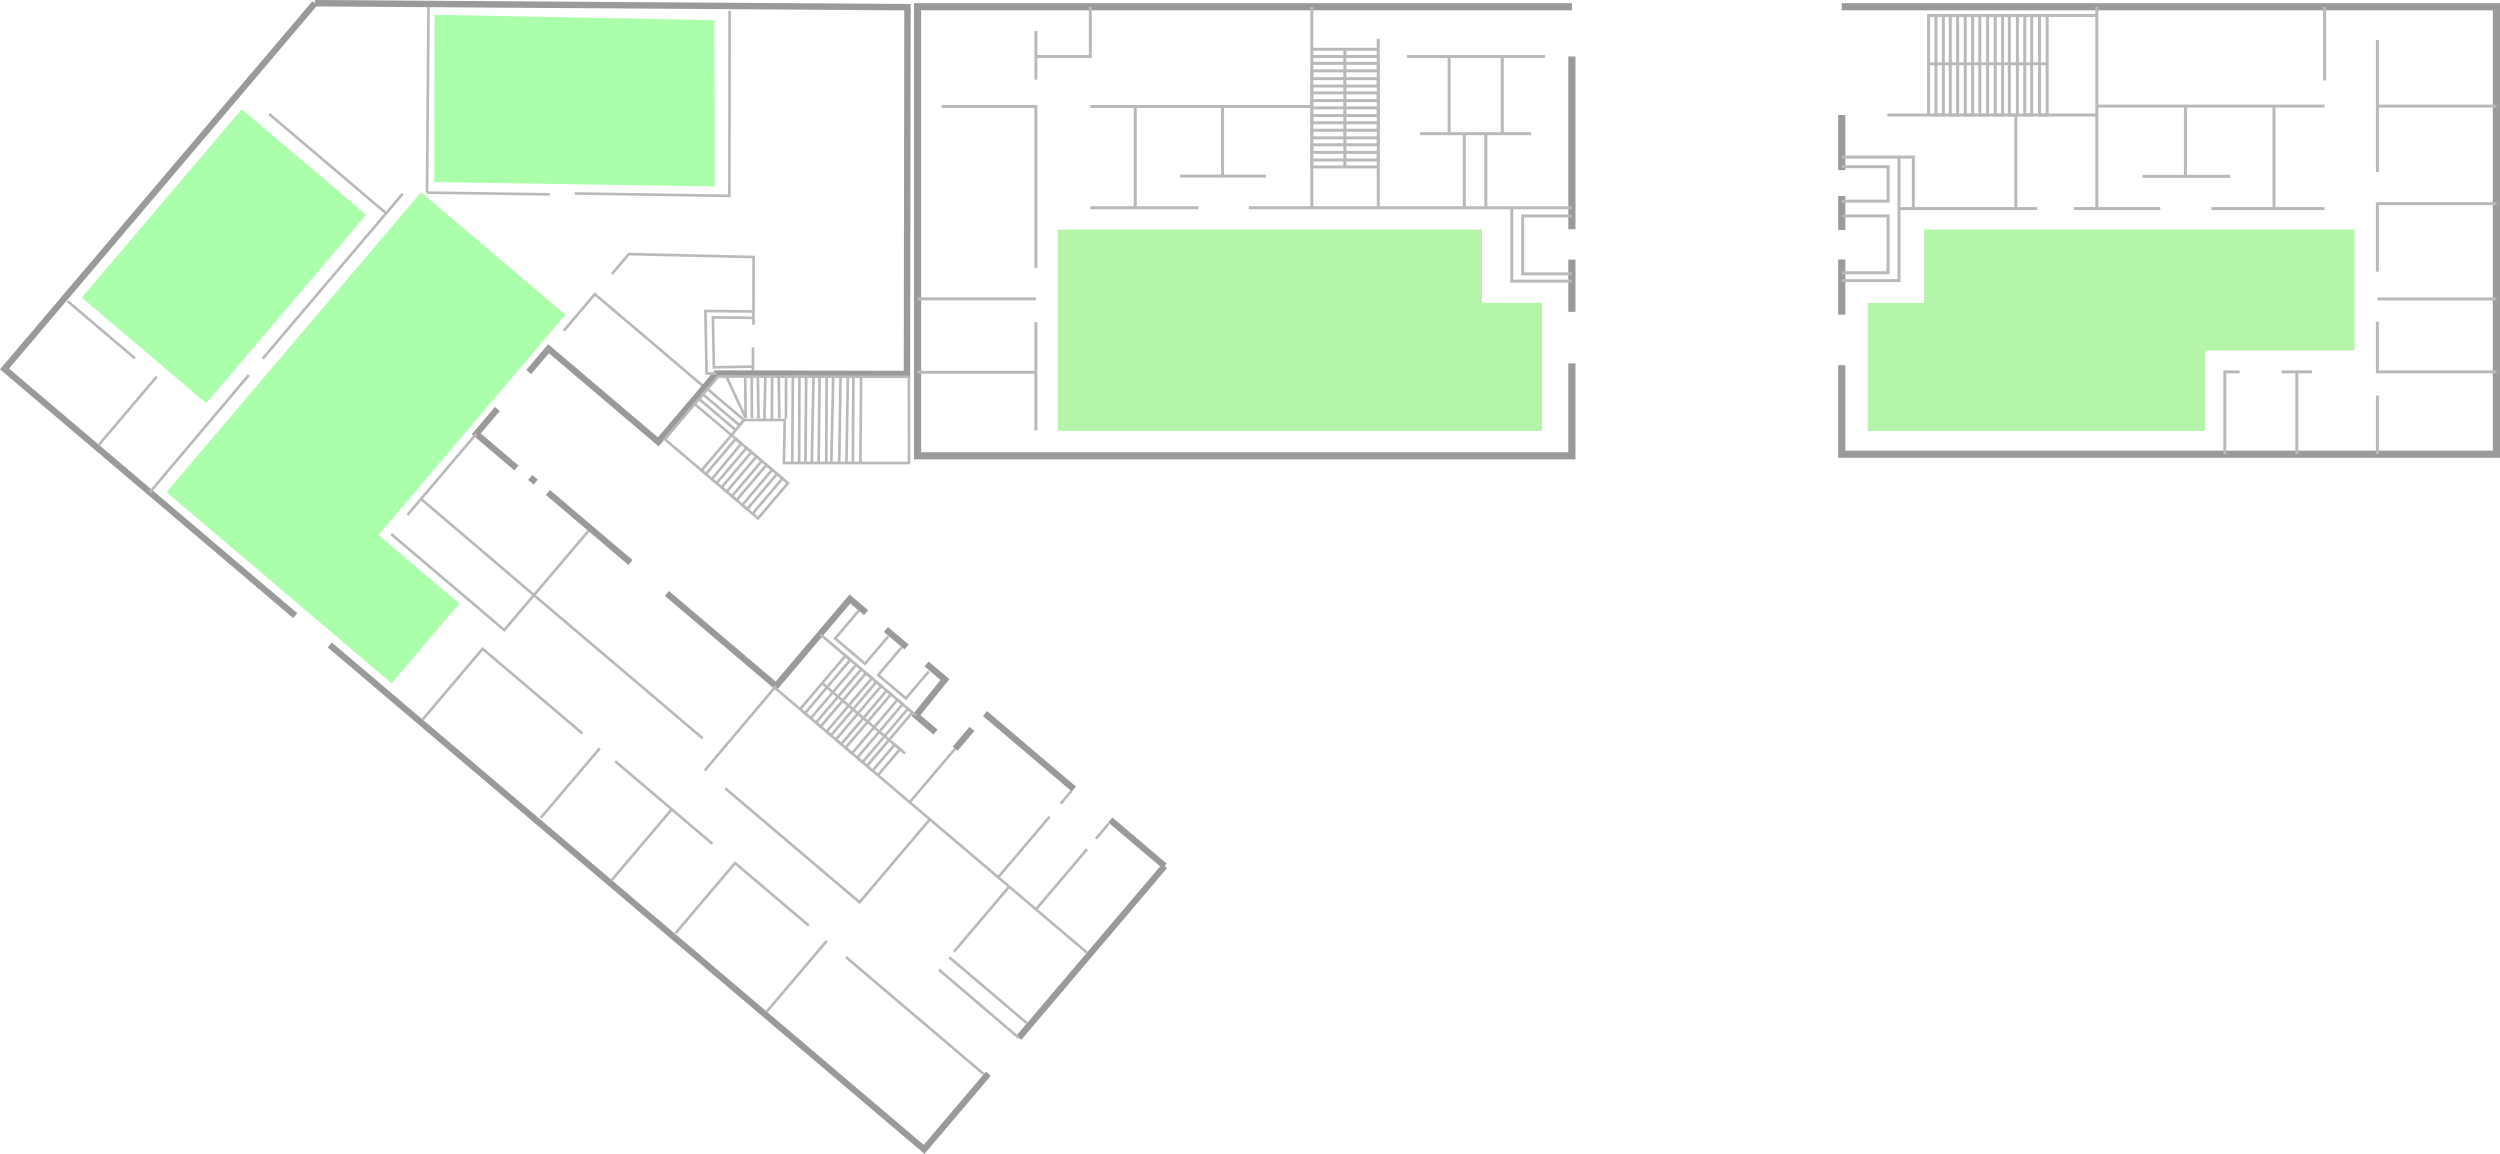
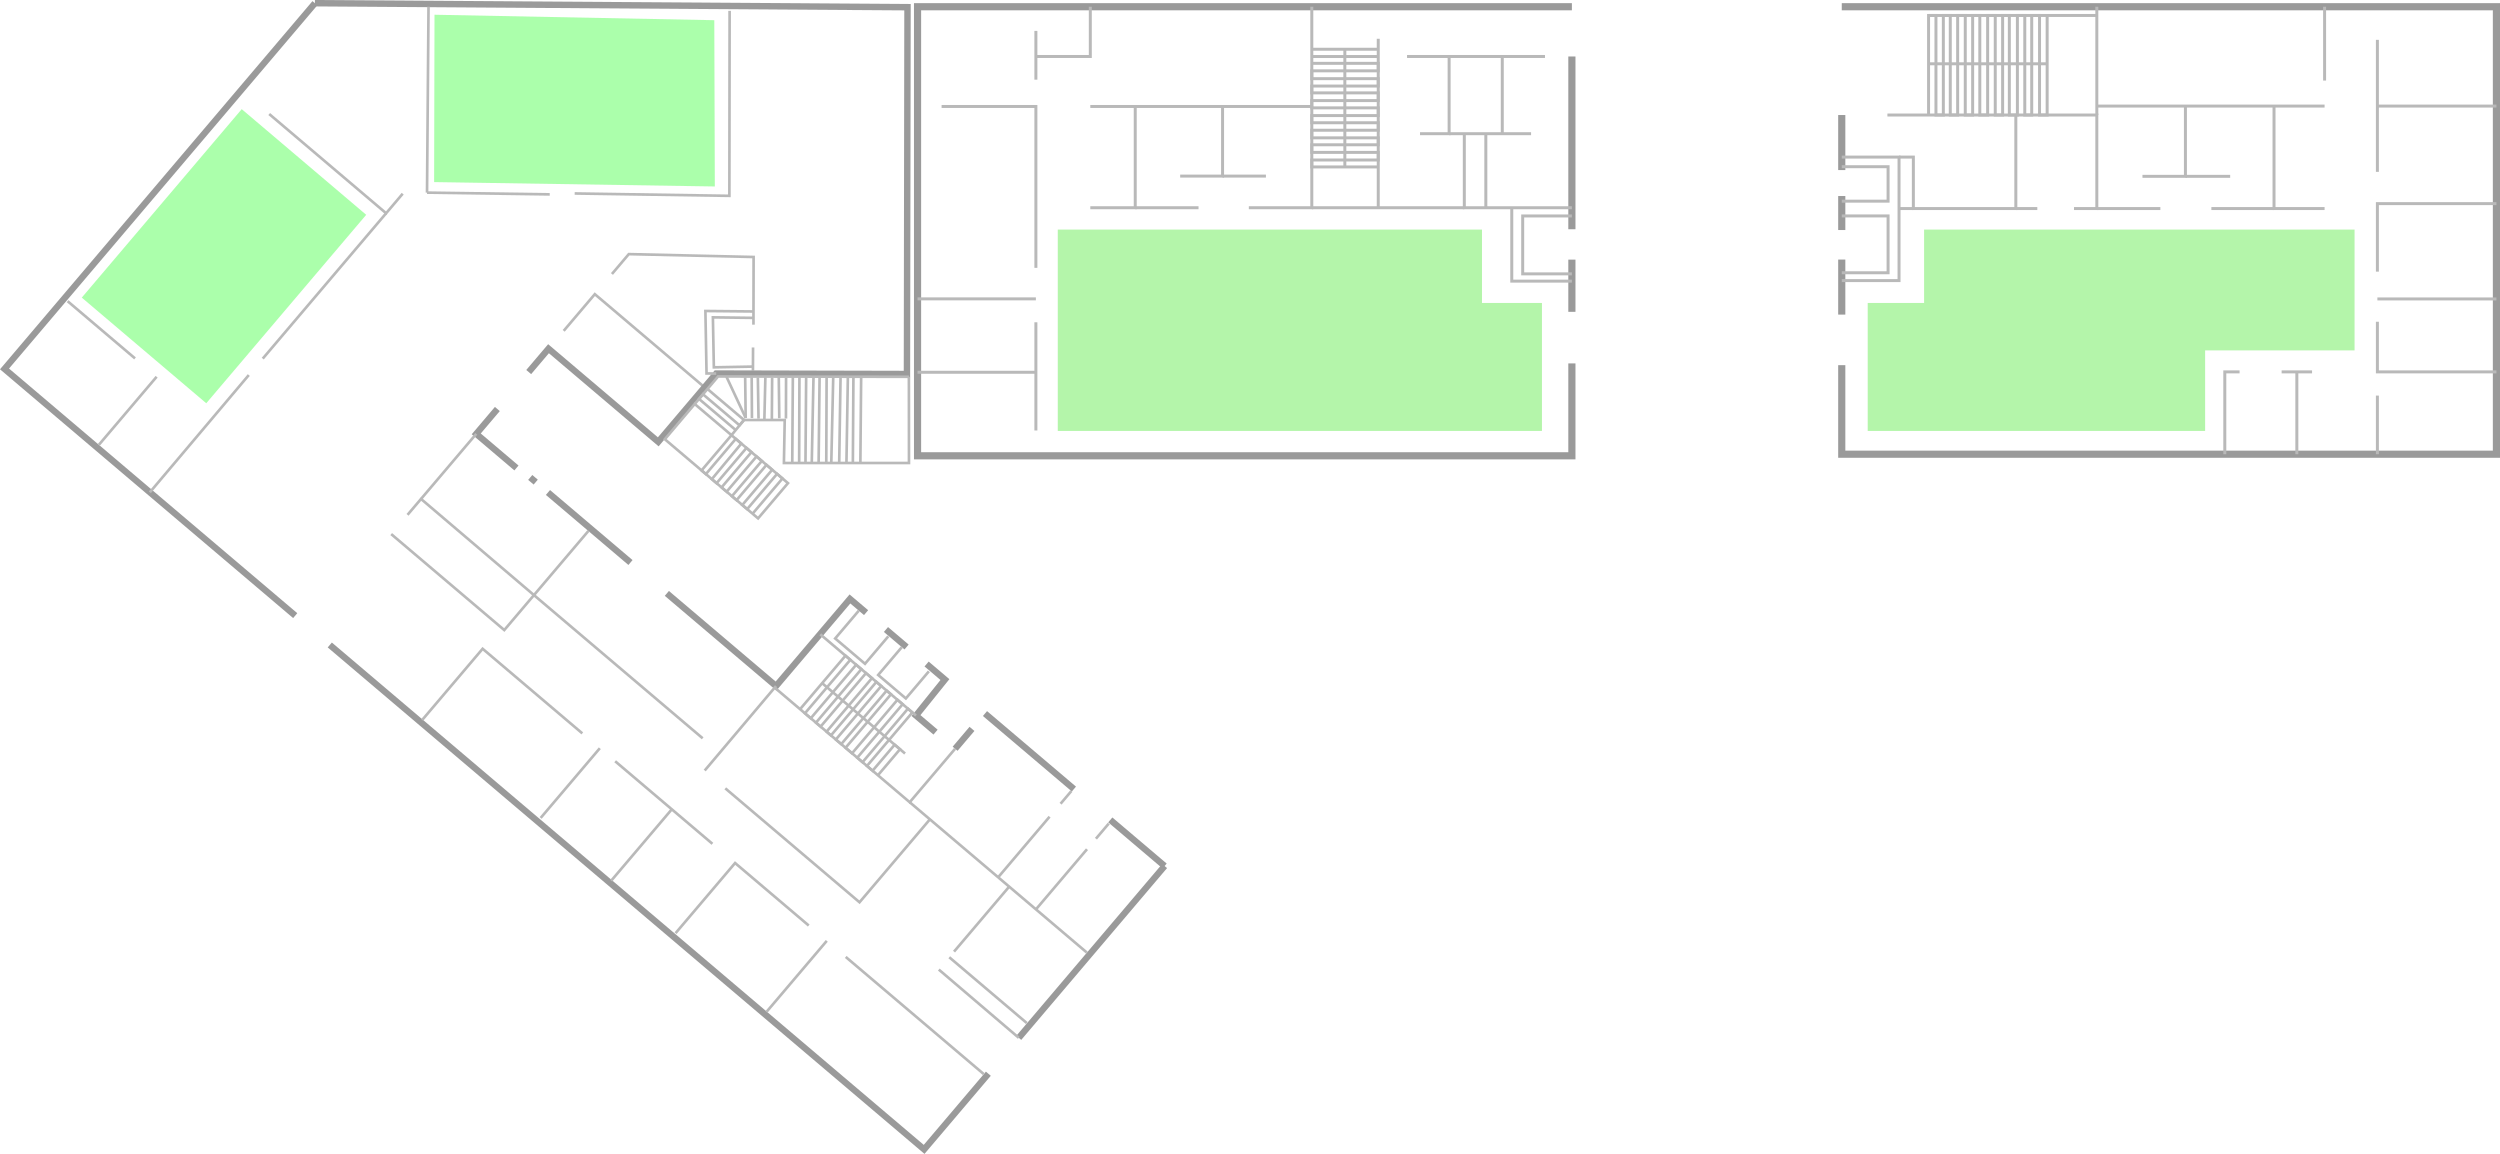
<svg xmlns="http://www.w3.org/2000/svg" width="275.555mm" height="127.186mm" viewBox="0 0 1041.469 480.703" version="1.1" id="svg1" xml:space="preserve">
  <defs id="defs1" />
  <g id="layer1" transform="translate(-38.54977,-187.5154)">
    <g id="g3" transform="matrix(1.343313,0,0,1.343313,-77.85214,-165.2411)">
      <g id="g1" transform="matrix(0.4895804,0,0,0.4895804,340.5868,147.8448)">
        <g id="layer2" style="display:inline">
          <path style="display:inline;opacity:1;fill:#000000;fill-opacity:0;stroke:#9a9a9a;stroke-width:4.535;stroke-dasharray:none;stroke-opacity:1" d="M 477.022,238.665 H 62.534 V 523.121 H 477.022 v -58.525" id="path23" />
          <path style="display:inline;fill:#000000;fill-opacity:0;stroke:#b9b9b9;stroke-width:1.89;stroke-dasharray:none;stroke-opacity:1" d="M 77.767,301.847 H 137.495 V 404.066" id="path24" />
          <path style="display:inline;fill:#000000;fill-opacity:0;stroke:#b9b9b9;stroke-width:1.89;stroke-dasharray:none;stroke-opacity:1" d="M 137.495,423.708 H 62.534" id="path28" />
          <path style="display:inline;fill:#000000;fill-opacity:0;stroke:#b9b9b9;stroke-width:1.89;stroke-dasharray:none;stroke-opacity:1" d="M 137.495,470.208 H 62.534" id="path29" />
          <path style="display:inline;fill:#000000;fill-opacity:0;stroke:#b9b9b9;stroke-width:1.89;stroke-dasharray:none;stroke-opacity:1" d="m 137.495,438.54 v 68.547" id="path30" />
          <path style="display:inline;fill:#000000;fill-opacity:0;stroke:#b9b9b9;stroke-width:1.89;stroke-dasharray:none;stroke-opacity:1" d="m 137.495,253.971 v 30.896" id="path31" />
          <path style="display:inline;fill:#000000;fill-opacity:0;stroke:#b9b9b9;stroke-width:1.89;stroke-dasharray:none;stroke-opacity:1" d="m 171.969,238.665 v 31.514 h -34.474" id="path32" />
          <path style="display:inline;fill:#000000;fill-opacity:0;stroke:#b9b9b9;stroke-width:1.89;stroke-dasharray:none;stroke-opacity:1" d="M 171.969,301.847 H 312.269 V 238.665" id="path33" />
          <path style="display:inline;fill:#000000;fill-opacity:0;stroke:#b9b9b9;stroke-width:1.89;stroke-dasharray:none;stroke-opacity:1" d="m 312.269,301.847 v 64.137 h -39.885" id="path34" />
          <path style="display:inline;fill:#000000;fill-opacity:0;stroke:#9a9a9a;stroke-width:4.535;stroke-dasharray:none;stroke-opacity:1" d="m 477.022,270.179 v 109.434" id="path35" />
          <path style="display:inline;fill:#000000;fill-opacity:0;stroke:#9a9a9a;stroke-width:4.535;stroke-dasharray:none;stroke-opacity:1" d="m 477.022,398.855 v 33.071" id="path36" />
          <path style="display:inline;fill:#000000;fill-opacity:0;stroke:#b9b9b9;stroke-width:1.89;stroke-dasharray:none;stroke-opacity:1" d="M 459.986,270.179 H 372.598" id="path37" />
          <path style="display:inline;fill:#000000;fill-opacity:0;stroke:#b9b9b9;stroke-width:1.89;stroke-dasharray:none;stroke-opacity:1" d="m 399.256,270.179 v 48.905 h -18.44" id="path38" />
          <path style="display:inline;fill:#000000;fill-opacity:0;stroke:#b9b9b9;stroke-width:1.89;stroke-dasharray:none;stroke-opacity:1" d="M 399.256,319.084 H 451.167" id="path39" />
          <path style="display:inline;fill:#000000;fill-opacity:0;stroke:#b9b9b9;stroke-width:1.89;stroke-dasharray:none;stroke-opacity:1" d="m 432.928,270.179 v 48.905" id="path40" />
          <path style="display:inline;fill:#000000;fill-opacity:0;stroke:#b9b9b9;stroke-width:1.89;stroke-dasharray:none;stroke-opacity:1" d="m 408.876,319.084 v 46.901 h 68.146" id="path41" />
          <path style="display:inline;fill:#000000;fill-opacity:0;stroke:#b9b9b9;stroke-width:1.89;stroke-dasharray:none;stroke-opacity:1" d="m 422.505,319.084 v 46.901" id="path42" />
          <path style="display:inline;fill:#000000;fill-opacity:0;stroke:#b9b9b9;stroke-width:1.89;stroke-dasharray:none;stroke-opacity:1" d="M 408.876,365.984 H 312.269" id="path43" />
          <path style="display:inline;fill:#000000;fill-opacity:0;stroke:#b9b9b9;stroke-width:1.89;stroke-dasharray:none;stroke-opacity:1" d="M 354.359,365.984 V 258.955" id="path44" />
          <path style="display:inline;fill:#000000;fill-opacity:0;stroke:#b9b9b9;stroke-width:1.89;stroke-dasharray:none;stroke-opacity:1" d="m 438.941,365.984 v 46.5 h 38.082" id="path45" />
          <path style="display:inline;fill:#000000;fill-opacity:0;stroke:#b9b9b9;stroke-width:1.89;stroke-dasharray:none;stroke-opacity:1" d="m 200.429,301.847 v 64.137 h -28.461" id="path46" />
          <path style="display:inline;fill:#000000;fill-opacity:0;stroke:#b9b9b9;stroke-width:1.89;stroke-dasharray:none;stroke-opacity:1" d="m 200.429,365.984 h 40.086" id="path47" />
          <path style="display:inline;fill:#000000;fill-opacity:0;stroke:#b9b9b9;stroke-width:1.89;stroke-dasharray:none;stroke-opacity:1" d="m 255.748,301.847 v 44.094 h -26.858" id="path48" />
          <path style="display:inline;fill:#000000;fill-opacity:0;stroke:#b9b9b9;stroke-width:1.89;stroke-dasharray:none;stroke-opacity:1" d="M 283.207,345.941 H 255.748" id="path49" />
          <path style="display:inline;fill:#000000;fill-opacity:0;stroke:#9a9a9a;stroke-width:4.535;stroke-dasharray:none;stroke-opacity:1" d="M 647.967,238.665 H 1062.655 V 522.115 H 647.967 v -56.407" id="path71" />
          <path style="display:inline;fill:#000000;fill-opacity:0;stroke:#9a9a9a;stroke-width:4.535;stroke-dasharray:none;stroke-opacity:1" d="m 647.967,307.26 v 34.864" id="path72" />
          <path style="display:inline;fill:#000000;fill-opacity:0;stroke:#9a9a9a;stroke-width:4.535;stroke-dasharray:none;stroke-opacity:1" d="M 647.967,358.564 V 380.107" id="path73" />
          <path style="display:inline;fill:#000000;fill-opacity:0;stroke:#9a9a9a;stroke-width:4.535;stroke-dasharray:none;stroke-opacity:1" d="m 647.967,398.814 v 34.864" id="path74" />
          <path style="display:inline;fill:#000000;fill-opacity:0;stroke:#b9b9b9;stroke-width:1.89;stroke-dasharray:none;stroke-opacity:1" d="m 647.967,333.904 h 36.282 v 78.232 h -36.282" id="path75" />
          <path style="display:inline;fill:#000000;fill-opacity:0;stroke:#b9b9b9;stroke-width:1.89;stroke-dasharray:none;stroke-opacity:1" d="m 684.249,333.904 h 9.07 v 32.597 h 64.91 v -59.241 h -81.35" id="path76" />
          <path style="display:inline;fill:#000000;fill-opacity:0;stroke:#b9b9b9;stroke-width:1.89;stroke-dasharray:none;stroke-opacity:1" d="m 693.319,366.501 h -9.07" id="path77" />
          <path style="display:inline;fill:#000000;fill-opacity:0;stroke:#b9b9b9;stroke-width:1.89;stroke-dasharray:none;stroke-opacity:1" d="m 758.229,366.501 h 13.606" id="path78" />
          <path style="display:inline;fill:#000000;fill-opacity:0;stroke:#b9b9b9;stroke-width:1.89;stroke-dasharray:none;stroke-opacity:1" d="m 758.229,307.26 h 51.304 v 59.241 h -14.456" id="path79" />
          <path style="display:inline;fill:#000000;fill-opacity:0;stroke:#b9b9b9;stroke-width:1.89;stroke-dasharray:none;stroke-opacity:1" d="m 809.534,366.501 h 40.25" id="path80" />
          <path style="display:inline;fill:#000000;fill-opacity:0;stroke:#b9b9b9;stroke-width:1.89;stroke-dasharray:none;stroke-opacity:1" d="m 921.78,301.591 v 64.91 h 32.03" id="path83" />
          <path style="display:inline;fill:#000000;fill-opacity:0;stroke:#b9b9b9;stroke-width:1.89;stroke-dasharray:none;stroke-opacity:1" d="M 809.534,307.26 V 238.665" id="path81" />
          <path style="display:inline;fill:#000000;fill-opacity:0;stroke:#b9b9b9;stroke-width:1.89;stroke-dasharray:none;stroke-opacity:1" d="M 809.534,301.591 H 953.81" id="path82" />
          <path style="display:inline;fill:#000000;fill-opacity:0;stroke:#b9b9b9;stroke-width:1.89;stroke-dasharray:none;stroke-opacity:1" d="M 921.78,366.501 H 882.097" id="path84" />
          <path style="display:inline;fill:#000000;fill-opacity:0;stroke:#b9b9b9;stroke-width:1.89;stroke-dasharray:none;stroke-opacity:1" d="M 865.657,301.591 V 346.093 H 838.445" id="path85" />
          <path style="display:inline;fill:#000000;fill-opacity:0;stroke:#b9b9b9;stroke-width:1.89;stroke-dasharray:none;stroke-opacity:1" d="m 865.657,346.093 h 28.345" id="path86" />
          <path style="display:inline;fill:#000000;fill-opacity:0;stroke:#b9b9b9;stroke-width:1.89;stroke-dasharray:none;stroke-opacity:1" d="m 987.257,259.64 v 83.618" id="path87" />
          <path style="display:inline;fill:#000000;fill-opacity:0;stroke:#b9b9b9;stroke-width:1.89;stroke-dasharray:none;stroke-opacity:1" d="m 987.257,301.591 h 75.398" id="path88" />
          <path style="display:inline;fill:#000000;fill-opacity:0;stroke:#b9b9b9;stroke-width:1.89;stroke-dasharray:none;stroke-opacity:1" d="m 1062.655,363.383 h -75.398 v 43.084" id="path89" />
          <path style="display:inline;fill:#000000;fill-opacity:0;stroke:#b9b9b9;stroke-width:1.89;stroke-dasharray:none;stroke-opacity:1" d="m 987.257,423.758 h 75.398" id="path90" />
          <path style="display:inline;fill:#000000;fill-opacity:0;stroke:#b9b9b9;stroke-width:1.89;stroke-dasharray:none;stroke-opacity:1" d="m 987.257,438.214 v 31.746 h 75.398" id="path91" />
          <path style="display:inline;fill:#000000;fill-opacity:0;stroke:#b9b9b9;stroke-width:1.89;stroke-dasharray:none;stroke-opacity:1" d="m 987.257,484.983 v 37.132" id="path92" />
          <path style="display:inline;fill:#000000;fill-opacity:0;stroke:#b9b9b9;stroke-width:1.89;stroke-dasharray:none;stroke-opacity:1" d="m 926.598,469.96 h 19.275" id="path93" />
          <path style="display:inline;fill:#000000;fill-opacity:0;stroke:#b9b9b9;stroke-width:1.89;stroke-dasharray:none;stroke-opacity:1" d="m 936.236,469.96 v 52.155" id="path94" />
          <path style="display:inline;fill:#000000;fill-opacity:0;stroke:#b9b9b9;stroke-width:1.89;stroke-dasharray:none;stroke-opacity:1" d="m 899.954,469.96 h -9.354 v 52.155" id="path95" />
          <path style="display:inline;fill:#000000;fill-opacity:0;stroke:#b9b9b9;stroke-width:1.89;stroke-dasharray:none;stroke-opacity:1" d="M 953.81,285.434 V 238.665" id="path96" />
          <path style="fill:#000000;fill-opacity:0;stroke:#b9b9b9;stroke-width:1.89;stroke-opacity:1" d="m 312.269,265.593 h 42.09" id="path20" />
          <path style="fill:#000000;fill-opacity:0;stroke:#b9b9b9;stroke-width:1.89;stroke-opacity:1" d="m 312.269,270.199 h 42.09" id="path21" />
          <path style="fill:#000000;fill-opacity:0;stroke:#b9b9b9;stroke-width:1.89;stroke-opacity:1" d="m 312.269,274.521 h 42.09 v 4.748 h -42.09 v 4.96 h 42.09 v 4.677 h -42.09 v 4.323 h 42.09 v 4.89 h -42.09 v 4.606 h 42.09 v 4.89 h -42.09 v 4.535 h 42.09 v 4.748 h -42.09 v 4.819 h 42.09 v 4.393 h -42.09 v 4.819 h 42.09 v 4.819 h -42.09 v 4.393 h 42.09" id="path22" />
          <path style="fill:#000000;fill-opacity:0;stroke:#b9b9b9;stroke-width:1.89;stroke-opacity:1" d="m 333.196,265.593 v 74.547" id="path25" />
          <path style="fill:#000000;fill-opacity:0;stroke:#b9b9b9;stroke-width:1.89;stroke-opacity:1" d="m 702.956,244.192 h 75.114 31.038" id="path50" />
          <path style="fill:#000000;fill-opacity:0;stroke:#b9b9b9;stroke-width:1.89;stroke-opacity:1" d="m 702.956,274.805 h 75.114" id="path51" />
          <path style="fill:#000000;fill-opacity:0;stroke:#b9b9b9;stroke-width:1.89;stroke-opacity:1" d="m 702.956,307.26 v -63.068 h 4.677 v 63.068 h 4.677 v -63.068 h 4.393 v 63.068 h 4.677 v -63.068 h 4.819 v 63.068 h 4.677 v -63.068 h 4.535 v 63.068 h 4.96 v -63.068 h 4.819 v 63.068 h 4.677 v -63.068 h 4.252 v 63.068 h 5.102 v -63.068 h 4.677 v 63.068 h 4.393 v -63.068 h 4.96 v 63.068 h 4.819 v -63.068" id="path52" />
          <path style="fill:#b9b9b9;fill-opacity:0;stroke:#b9b9b9;stroke-width:1.89;stroke-dasharray:none;stroke-opacity:1" d="m 477.022,371.195 h -31.167 v 36.679 h 31.167" id="path100" />
          <path style="fill:#b9b9b9;fill-opacity:0;stroke:#b9b9b9;stroke-width:1.89;stroke-dasharray:none;stroke-opacity:1" d="m 647.967,339.998 h 29.337 v 21.826 h -29.337" id="path105" />
          <path style="fill:#b9b9b9;fill-opacity:0;stroke:#b9b9b9;stroke-width:1.89;stroke-dasharray:none;stroke-opacity:1" d="m 647.967,371.178 h 29.337 v 35.998 h -29.337" id="path107" />
        </g>
        <g id="layer3" style="display:inline">
          <path class="rooms" data-floorlocation="First Floor" data-roomname="Lipa City Treasurer_s Office" style="fill:#6bec56;fill-opacity:0.5;stroke:#b9b9b9;stroke-width:1.89;stroke-dasharray:none;stroke-opacity:0" d="m 151.362,379.823 h 268.711 v 46.486 h 37.982 V 507.376 H 151.362 Z" id="path101" />
          <path class="rooms" data-floorlocation="First Floor" data-roomname="Lipa City Treasurer_s Office" style="fill:#6bec56;fill-opacity:0.5;stroke:#b9b9b9;stroke-width:1.89;stroke-dasharray:none;stroke-opacity:0" d="m 700.122,379.823 v 46.486 h -35.715 v 81.067 h 213.721 v -51.021 h 94.672 v -76.532 z" id="path106" />
        </g>
      </g>
      <g id="g2" transform="matrix(0.3343996,0.2838047,-0.2838047,0.3343996,227.2483,107.7176)">
        <g id="layer2-1">
          <path style="fill:#59ff59;fill-opacity:0;stroke:#9a9a9a;stroke-width:4.535;stroke-dasharray:none;stroke-opacity:1" d="m 488.385,491.453 h 5.102" id="path14" />
          <path style="fill:#59ff59;fill-opacity:0;stroke:#9a9a9a;stroke-width:4.535;stroke-dasharray:none;stroke-opacity:1" d="m 504.825,491.453 h 76.532" id="path15" />
          <path style="fill:#59ff59;fill-opacity:0;stroke:#9a9a9a;stroke-width:4.535;stroke-dasharray:none;stroke-opacity:1" d="m 615.087,491.453 h 101.248 v -80.773 h 14.966" id="path16" />
          <path style="fill:#59ff59;fill-opacity:0;stroke:#9a9a9a;stroke-width:4.535;stroke-dasharray:none;stroke-opacity:1" d="m 749.726,410.68 h 19.122" id="path17" />
          <path style="fill:#59ff59;fill-opacity:0;stroke:#9a9a9a;stroke-width:4.535;stroke-dasharray:none;stroke-opacity:1" d="m 787.424,410.68 h 17.007 l 0.85,32.636 h 18.141" id="path18" />
          <path style="fill:#59ff59;fill-opacity:0;stroke:#9a9a9a;stroke-width:4.535;stroke-dasharray:none;stroke-opacity:1" d="M 841.563,443.316 V 424.892" id="path20-7" />
          <path style="fill:#59ff59;fill-opacity:0;stroke:#9a9a9a;stroke-width:4.535;stroke-dasharray:none;stroke-opacity:1" d="m 841.563,410.68 h 82.484" id="path21-1" />
          <path style="fill:#59ff59;fill-opacity:0;stroke:#9a9a9a;stroke-width:4.535;stroke-dasharray:none;stroke-opacity:1" d="m 957.778,410.68 h 50.382" id="path22-1" />
          <path style="fill:#59ff59;fill-opacity:0;stroke:#9a9a9a;stroke-width:4.535;stroke-dasharray:none;stroke-opacity:1" d="M 1008.16,410.68 V 570.021" id="path23-5" />
          <path style="fill:#59ff59;fill-opacity:0;stroke:#9a9a9a;stroke-width:4.535;stroke-dasharray:none;stroke-opacity:1" d="m 1008.16,603.293 v 70.185 H 456.979" id="path24-2" />
          <path style="fill:#59ff59;fill-opacity:0;stroke:#9a9a9a;stroke-width:4.535;stroke-dasharray:none;stroke-opacity:1" d="M 424.911,673.477 H 155.331 V 334.316" id="path25-7" />
          <path style="fill:#59ff59;fill-opacity:0;stroke:#b9b9b9;stroke-width:1.89;stroke-dasharray:none;stroke-opacity:1" d="m 382.419,148.719 84.481,99.814 -84.481,69.498" id="path28-6" />
          <path style="fill:#59ff59;fill-opacity:0;stroke:#b9b9b9;stroke-width:1.89;stroke-dasharray:none;stroke-opacity:1" d="m 302.441,385.138 66.95,-55.202" id="path30-1" />
          <path style="fill:#59ff59;fill-opacity:0;stroke:#b9b9b9;stroke-width:1.89;stroke-dasharray:none;stroke-opacity:1" d="M 559.531,331.92 549.043,319.448" id="path32-4" />
          <path style="fill:#59ff59;fill-opacity:0;stroke:#b9b9b9;stroke-width:1.89;stroke-dasharray:none;stroke-opacity:1" d="m 538.839,306.976 -30.896,-36.565 -68.595,55.556 v 18.424" id="path33-2" />
          <path style="fill:#59ff59;fill-opacity:0;stroke:#b9b9b9;stroke-width:1.89;stroke-dasharray:none;stroke-opacity:1" d="M 541.106,363.1 H 439.348 v 34.014" id="path34-3" />
          <path style="fill:#59ff59;fill-opacity:0;stroke:#9a9a9a;stroke-width:4.535;stroke-dasharray:none;stroke-opacity:1" d="M 155.331,334.316 476.621,65.34 644.14,263.325 541.106,350.344 v 63.342 H 439.348 v 21.646" id="path37-2" />
          <path style="fill:#59ff59;fill-opacity:0;stroke:#9a9a9a;stroke-width:4.535;stroke-dasharray:none;stroke-opacity:1" d="m 439.348,469.606 v 23.049 h 37.274" id="path38-2" />
          <path style="fill:#59ff59;fill-opacity:0;stroke:#b9b9b9;stroke-width:1.89;stroke-dasharray:none;stroke-opacity:1" d="M 181.389,414.971 H 289.821 V 396.85" id="path41-1" />
          <path style="fill:#59ff59;fill-opacity:0;stroke:#b9b9b9;stroke-width:1.89;stroke-dasharray:none;stroke-opacity:1" d="M 289.821,414.971 V 549.778" id="path42-6" />
          <path style="fill:#59ff59;fill-opacity:0;stroke:#b9b9b9;stroke-width:1.89;stroke-dasharray:none;stroke-opacity:1" d="m 289.821,565.011 0.3,108.467" id="path43-8" />
          <path style="fill:#59ff59;fill-opacity:0;stroke:#b9b9b9;stroke-width:1.89;stroke-dasharray:none;stroke-opacity:1" d="m 240.916,671.238 v -63.135" id="path44-5" />
          <path style="fill:#59ff59;fill-opacity:0;stroke:#b9b9b9;stroke-width:1.89;stroke-dasharray:none;stroke-opacity:1" d="M 220.873,608.103 H 158.339" id="path45-7" />
          <path style="fill:#59ff59;fill-opacity:0;stroke:#b9b9b9;stroke-width:1.89;stroke-dasharray:none;stroke-opacity:1" d="m 439.348,492.656 v 75.095" id="path46-6" />
          <path style="fill:#59ff59;fill-opacity:0;stroke:#b9b9b9;stroke-width:1.89;stroke-dasharray:none;stroke-opacity:1" d="M 439.348,585.608 H 544.224 V 493.558" id="path47-1" />
          <path style="fill:#59ff59;fill-opacity:0;stroke:#b9b9b9;stroke-width:1.89;stroke-dasharray:none;stroke-opacity:1" d="M 544.224,553.185 H 700.702" id="path48-8" />
          <path style="fill:#59ff59;fill-opacity:0;stroke:#b9b9b9;stroke-width:1.89;stroke-dasharray:none;stroke-opacity:1" d="m 716.335,491.453 0.2,78.168" id="path49-9" />
          <path style="fill:#59ff59;fill-opacity:0;stroke:#b9b9b9;stroke-width:1.89;stroke-dasharray:none;stroke-opacity:1" d="m 541.106,671.639 v -66.042 h 92.451" id="path50-2" />
          <path style="fill:#59ff59;fill-opacity:0;stroke:#b9b9b9;stroke-width:1.89;stroke-dasharray:none;stroke-opacity:1" d="M 664.023,605.598 H 754.216" id="path51-7" />
          <path style="fill:#59ff59;fill-opacity:0;stroke:#b9b9b9;stroke-width:1.89;stroke-dasharray:none;stroke-opacity:1" d="m 716.535,605.598 v 66.242" id="path52-9" />
          <path style="fill:#59ff59;fill-opacity:0;stroke:#b9b9b9;stroke-width:1.89;stroke-dasharray:none;stroke-opacity:1" d="m 649.792,605.598 v 64.639" id="path53" />
          <path style="fill:#59ff59;fill-opacity:0;stroke:#b9b9b9;stroke-width:1.89;stroke-dasharray:none;stroke-opacity:1" d="m 775.236,670.643 v -65.045 h 68.311" id="path54" />
          <path style="fill:#59ff59;fill-opacity:0;stroke:#b9b9b9;stroke-width:1.89;stroke-dasharray:none;stroke-opacity:1" d="m 860.271,605.598 v 65.896" id="path55" />
          <path style="fill:#59ff59;fill-opacity:0;stroke:#b9b9b9;stroke-width:1.89;stroke-dasharray:none;stroke-opacity:1" d="m 877.845,605.598 h 127.978" id="path56" />
          <path style="fill:#59ff59;fill-opacity:0;stroke:#b9b9b9;stroke-width:1.89;stroke-dasharray:none;stroke-opacity:1" d="M 716.535,492.92 H 841.563 v -49.604" id="path58" />
          <path style="fill:#59ff59;fill-opacity:0;stroke:#b9b9b9;stroke-width:1.89;stroke-dasharray:none;stroke-opacity:1" d="m 841.563,492.92 h 164.259" id="path59" />
          <path style="fill:#59ff59;fill-opacity:0;stroke:#b9b9b9;stroke-width:1.89;stroke-dasharray:none;stroke-opacity:1" d="M 923.579,412.881 V 424.71" id="path60" />
          <path style="fill:#59ff59;fill-opacity:0;stroke:#b9b9b9;stroke-width:1.89;stroke-dasharray:none;stroke-opacity:1" d="m 923.579,436.736 v 56.184" id="path61" />
          <path style="fill:#59ff59;fill-opacity:0;stroke:#b9b9b9;stroke-width:1.89;stroke-dasharray:none;stroke-opacity:1" d="m 958.628,413.341 v 14.031" id="path62" />
          <path style="fill:#59ff59;fill-opacity:0;stroke:#b9b9b9;stroke-width:1.89;stroke-dasharray:none;stroke-opacity:1" d="m 958.628,437.137 v 55.783" id="path63" />
          <path style="fill:#59ff59;fill-opacity:0;stroke:#b9b9b9;stroke-width:1.89;stroke-dasharray:none;stroke-opacity:1" d="m 933.801,492.92 v 60.266" id="path64" />
          <path style="fill:#59ff59;fill-opacity:0;stroke:#b9b9b9;stroke-width:1.89;stroke-dasharray:none;stroke-opacity:1" d="M 1005.755,558.397 H 933.801" id="path65" />
          <path style="fill:#59ff59;fill-opacity:0;stroke:#b9b9b9;stroke-width:1.89;stroke-dasharray:none;stroke-opacity:1" d="m 933.801,569.821 74.359,0.2" id="path66" />
          <path style="fill:#59ff59;fill-opacity:0;stroke:#b9b9b9;stroke-width:1.89;stroke-dasharray:none;stroke-opacity:1" d="m 716.535,443.316 88.746,-10e-6" id="path67" />
          <path style="fill:#59ff59;fill-opacity:0;stroke:#b9b9b9;stroke-width:1.89;stroke-dasharray:none;stroke-opacity:1" d="m 739.885,468.805 h 76.876" id="path83-5" />
          <path style="fill:#59ff59;fill-opacity:0;stroke:#b9b9b9;stroke-width:1.89;stroke-dasharray:none;stroke-opacity:1" d="M 739.885,492.92 V 443.316 h 4.51 v 49.604 h 5.412 V 443.316 h 4.81 v 49.604 h 4.309 V 443.316 h 5.512 v 49.604 h 4.109 V 443.316 h 4.51 v 49.604 h 5.011 V 443.316 h 4.009 v 49.604 h 6.013 V 443.316 h 4.81 v 49.604 h 4.911 V 443.316 h 4.109 v 49.604 h 5.211 V 468.805 h 4.955 v 24.115" id="path84-4" />
          <path style="fill:#59ff59;fill-opacity:0;stroke:#b9b9b9;stroke-width:1.89;stroke-dasharray:none;stroke-opacity:1" d="M 735.777,569.821 H 860.271 V 492.92" id="path85-3" />
          <path style="fill:#59ff59;fill-opacity:0;stroke:#b9b9b9;stroke-width:1.89;stroke-dasharray:none;stroke-opacity:1" d="M 302.441,385.138 218.186,284.23" id="path86-1" />
          <path style="fill:#59ff59;fill-opacity:0;stroke:#b9b9b9;stroke-width:1.89;stroke-dasharray:none;stroke-opacity:1" d="m 532.802,299.832 -26.135,21.742 29.195,33.164 5.244,-4.393" id="path87-2" />
          <path style="fill:#59ff59;fill-opacity:0;stroke:#b9b9b9;stroke-width:1.89;stroke-dasharray:none;stroke-opacity:1" d="m 438.639,553.011 105.585,0.174" id="path88-3" />
          <path style="fill:#59ff59;fill-opacity:0;stroke:#b9b9b9;stroke-width:1.89;stroke-dasharray:none;stroke-opacity:1" d="m 543.465,376.607 h 86.485 v 32.67 h -86.485 z" id="path102" />
          <path style="fill:#59ff59;fill-opacity:0;stroke:#b9b9b9;stroke-width:1.89;stroke-dasharray:none;stroke-opacity:1" d="m 577.538,376.607 v 32.67 h 4.009 v -32.67 h 5.161 l 0.351,32.67 h 4.409 v -32.67 h 4.61 v 32.67 h 4.71 v -32.67 h 4.911 v 32.67 h 4.309 v -32.67 h 5.311 v 32.67 h 4.51 v -32.67 h 5.011 v 32.67" id="path103" />
          <path style="fill:#59ff59;fill-opacity:0;stroke:#b9b9b9;stroke-width:1.89;stroke-dasharray:none;stroke-opacity:1" d="m 577.538,376.607 -0.2,-13.93 21.947,-18.64 19.241,23.55 67.424,-57.21 -39.464,-46.412" id="path119" />
          <path style="fill:#59ff59;fill-opacity:0;stroke:#b9b9b9;stroke-width:1.89;stroke-dasharray:none;stroke-opacity:1" d="m 543.465,376.607 10e-6,-25.554 103.021,-87.087" id="path120" />
          <path style="fill:#59ff59;fill-opacity:0;stroke:#b9b9b9;stroke-width:1.89;stroke-dasharray:none;stroke-opacity:1" d="M 577.337,371.897 H 543.465 v -4.309 h 33.873 v -4.911 H 543.465" id="path121" />
          <path style="fill:#59ff59;fill-opacity:0;stroke:#b9b9b9;stroke-width:1.89;stroke-dasharray:none;stroke-opacity:1" d="M 577.337,360.832 548.074,347.368" id="path122" />
          <path style="fill:#59ff59;fill-opacity:0;stroke:#b9b9b9;stroke-width:1.89;stroke-dasharray:none;stroke-opacity:1" d="M 577.337,360.832 558.397,339.077" id="path123" />
          <path style="fill:#59ff59;fill-opacity:0;stroke:#b9b9b9;stroke-width:1.89;stroke-dasharray:none;stroke-opacity:1" d="m 561.904,336.101 18.84,21.897" id="path124" />
          <path style="fill:#59ff59;fill-opacity:0;stroke:#b9b9b9;stroke-width:1.89;stroke-dasharray:none;stroke-opacity:1" d="M 584.553,355.305 565.412,333.479" id="path125" />
          <path style="fill:#59ff59;fill-opacity:0;stroke:#b9b9b9;stroke-width:1.89;stroke-dasharray:none;stroke-opacity:1" d="M 588.311,353.357 569.32,329.865" id="path126" />
          <path style="fill:#59ff59;fill-opacity:0;stroke:#b9b9b9;stroke-width:1.89;stroke-dasharray:none;stroke-opacity:1" d="m 573.128,326.96 18.74,22.393" id="path127" />
          <path style="fill:#59ff59;fill-opacity:0;stroke:#b9b9b9;stroke-width:1.89;stroke-dasharray:none;stroke-opacity:1" d="M 595.576,345.597 576.22,323.363" id="path128" />
          <path style="fill:#59ff59;fill-opacity:0;stroke:#b9b9b9;stroke-width:1.89;stroke-dasharray:none;stroke-opacity:1" d="m 580.744,320.724 18.54,21.967" id="path129" />
          <path style="fill:#59ff59;fill-opacity:0;stroke:#b9b9b9;stroke-width:1.89;stroke-dasharray:none;stroke-opacity:1" d="M 623.025,363.77 583.828,316.933" id="path130" />
          <path style="fill:#59ff59;fill-opacity:0;stroke:#b9b9b9;stroke-width:1.89;stroke-dasharray:none;stroke-opacity:1" d="m 587.375,313.934 39.363,46.685" id="path131" />
          <path style="fill:#59ff59;fill-opacity:0;stroke:#b9b9b9;stroke-width:1.89;stroke-dasharray:none;stroke-opacity:1" d="M 630.151,357.723 591.01,310.861" id="path132" />
          <path style="fill:#59ff59;fill-opacity:0;stroke:#b9b9b9;stroke-width:1.89;stroke-dasharray:none;stroke-opacity:1" d="m 594.975,307.509 38.565,47.338" id="path133" />
          <path style="fill:#59ff59;fill-opacity:0;stroke:#b9b9b9;stroke-width:1.89;stroke-dasharray:none;stroke-opacity:1" d="M 637.24,351.708 598.262,304.731" id="path134" />
          <path style="fill:#59ff59;fill-opacity:0;stroke:#b9b9b9;stroke-width:1.89;stroke-dasharray:none;stroke-opacity:1" d="m 602.056,301.523 39.302,46.691" id="path135" />
          <path style="fill:#59ff59;fill-opacity:0;stroke:#b9b9b9;stroke-width:1.89;stroke-dasharray:none;stroke-opacity:1" d="m 644.062,345.919 -38.428,-47.421" id="path136" />
          <path style="fill:#59ff59;fill-opacity:0;stroke:#b9b9b9;stroke-width:1.89;stroke-dasharray:none;stroke-opacity:1" d="m 609.582,295.162 38.75,47.135" id="path137" />
          <path style="fill:#59ff59;fill-opacity:0;stroke:#b9b9b9;stroke-width:1.89;stroke-dasharray:none;stroke-opacity:1" d="M 652.237,338.983 613.535,291.82" id="path138" />
          <path style="fill:#59ff59;fill-opacity:0;stroke:#b9b9b9;stroke-width:1.89;stroke-dasharray:none;stroke-opacity:1" d="m 616.528,289.29 39.172,46.755" id="path139" />
          <path style="fill:#59ff59;fill-opacity:0;stroke:#b9b9b9;stroke-width:1.89;stroke-dasharray:none;stroke-opacity:1" d="m 659.743,332.614 -39.039,-46.855" id="path140" />
          <path style="fill:#59ff59;fill-opacity:0;stroke:#b9b9b9;stroke-width:1.89;stroke-dasharray:none;stroke-opacity:1" d="m 535.729,303.297 -22.118,18.278 23.385,26.503 20.743,-18.287" id="path141" />
          <path style="fill:#59ff59;fill-opacity:0;stroke:#b9b9b9;stroke-width:1.89;stroke-dasharray:none;stroke-opacity:1" d="m 726.457,412.885 v 25.855 H 754.116 v -25.455" id="path154" />
          <path style="fill:#59ff59;fill-opacity:0;stroke:#b9b9b9;stroke-width:1.89;stroke-dasharray:none;stroke-opacity:1" d="m 766.342,412.985 v 25.755 h 25.655 v -25.154" id="path155" />
        </g>
        <g id="layer3-3">
          <path class="rooms" data-floorlocation="First Floor" data-roomname="Lipa City Permits and Licensing Office" style="fill:#59ff59;fill-opacity:0.5;stroke:#b9b9b9;stroke-width:1.89;stroke-dasharray:none;stroke-opacity:0" d="M 279.8,599.685 H 164.352 V 424.911 h 115.447 z" id="path144" />
-           <path class="rooms" data-floorlocation="First Floor" data-roomname="" style="fill:#59ff59;fill-opacity:0.5;stroke:#b9b9b9;stroke-width:1.89;stroke-dasharray:none;stroke-opacity:0" d="M 299.041,665.827 H 507.888 V 591.868 H 432.928 V 387.631 H 299.041 Z" id="path149" />
          <path class="rooms" data-floorlocation="First Floor" data-roomname="Lipa City Treasurer_s Office" style="fill:#59ff59;fill-opacity:0.5;stroke:#b9b9b9;stroke-width:1.89;stroke-dasharray:none;stroke-opacity:0" d="m 225.082,285.812 76.364,90.394 153.329,-126.07 -76.364,-89.392 z" id="path150" />
        </g>
      </g>
    </g>
  </g>
</svg>
